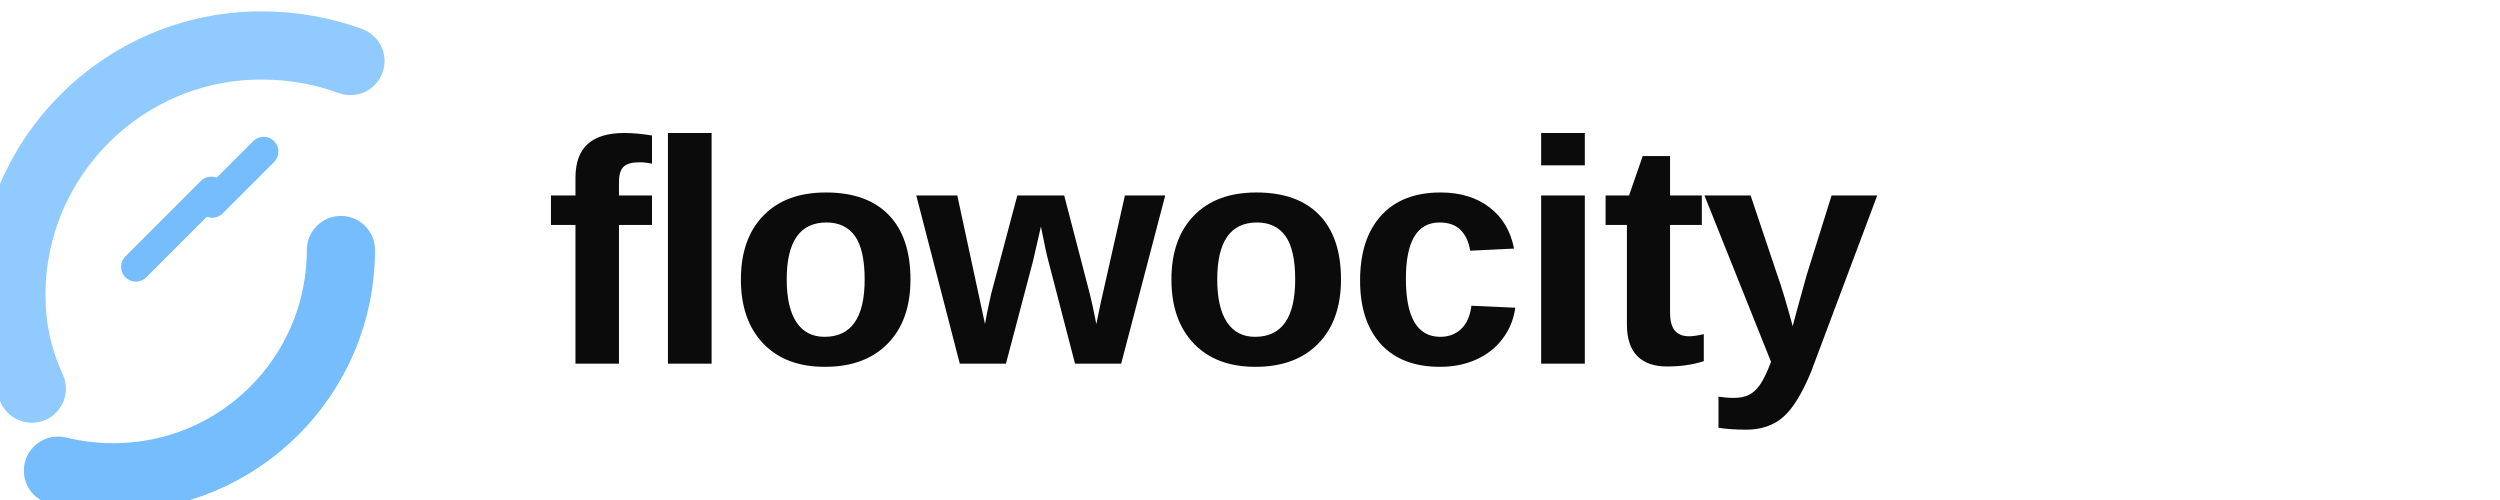
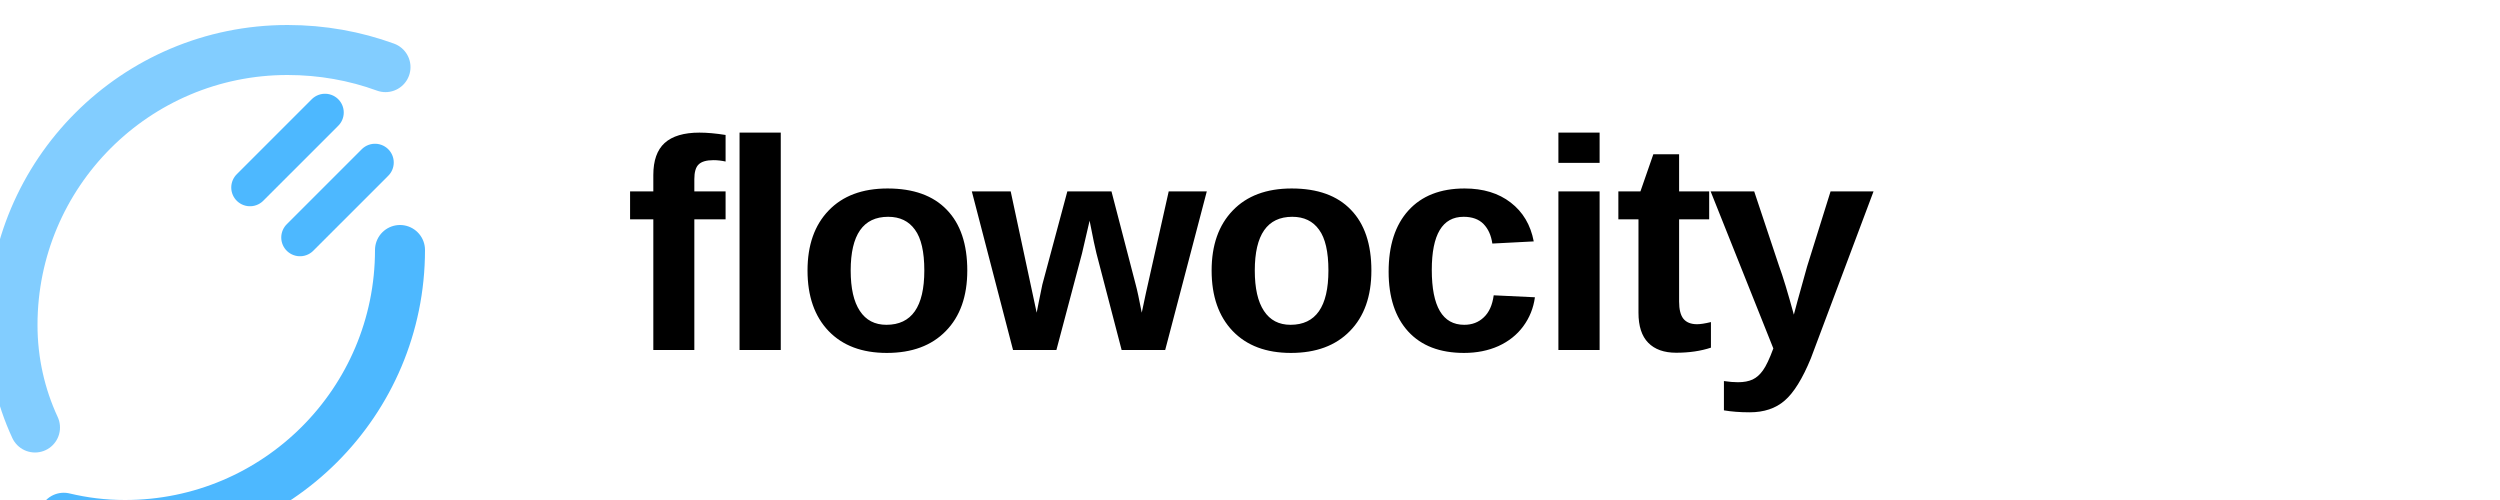
- <svg xmlns="http://www.w3.org/2000/svg" width="220" height="44" viewBox="0 0 220 44" fill="none" role="img" aria-label="Flowocity">
-   <g transform="translate(0,2)">
-     <path d="M30 20c0 11.046-8.954 20-20 20C8.268 40 6.65 39.79 5.1 39.42" stroke="#76BDFE" stroke-width="6" stroke-linecap="round" />
-     <path d="M2.8 32.2C1.64 29.7 1 26.92 1 24 1 11.85 10.85 2 23 2c2.76 0 5.4.48 7.84 1.37" stroke="#76BDFE" stroke-width="6" stroke-linecap="round" opacity=".8" />
-     <rect x="18.6" y="13" width="2.6" height="12" rx="1.3" transform="rotate(45 18.6 13)" fill="#76BDFE" />
-     <rect x="23.2" y="9.5" width="2.6" height="9" rx="1.3" transform="rotate(45 23.2 9.5)" fill="#76BDFE" />
+ <svg xmlns="http://www.w3.org/2000/svg" width="200" height="40" viewBox="0 0 200 40" fill="none" role="img" aria-label="Flowocity">
+   <g transform="translate(0,0)">
+     <path d="M32 20c0 12.15-9.85 22-22 22C8.27 42 6.65 41.79 5.1 41.42" stroke="#4DB8FF" stroke-width="4" stroke-linecap="round" fill="none" />
+     <path d="M2.8 34.2C1.64 31.7 1 28.92 1 26 1 13.85 10.85 4 23 4c2.76 0 5.4.48 7.84 1.37" stroke="#4DB8FF" stroke-width="4" stroke-linecap="round" fill="none" opacity="0.7" />
+     <line x1="20" y1="15" x2="26" y2="9" stroke="#4DB8FF" stroke-width="3" stroke-linecap="round" />
+     <line x1="24" y1="19" x2="30" y2="13" stroke="#4DB8FF" stroke-width="3" stroke-linecap="round" />
  </g>
-   <g transform="translate(48,4)" fill="#0B0B0B">
-     <text x="0" y="28" font-family="Montserrat, Arial, Helvetica, sans-serif" font-weight="700" font-size="28" letter-spacing="-0.5">flowocity</text>
+   <g transform="translate(50,0)" fill="#000000">
+     <text x="0" y="28" font-family="Montserrat, Arial, Helvetica, sans-serif" font-weight="700" font-size="24" letter-spacing="-0.5">flowocity</text>
  </g>
</svg>
